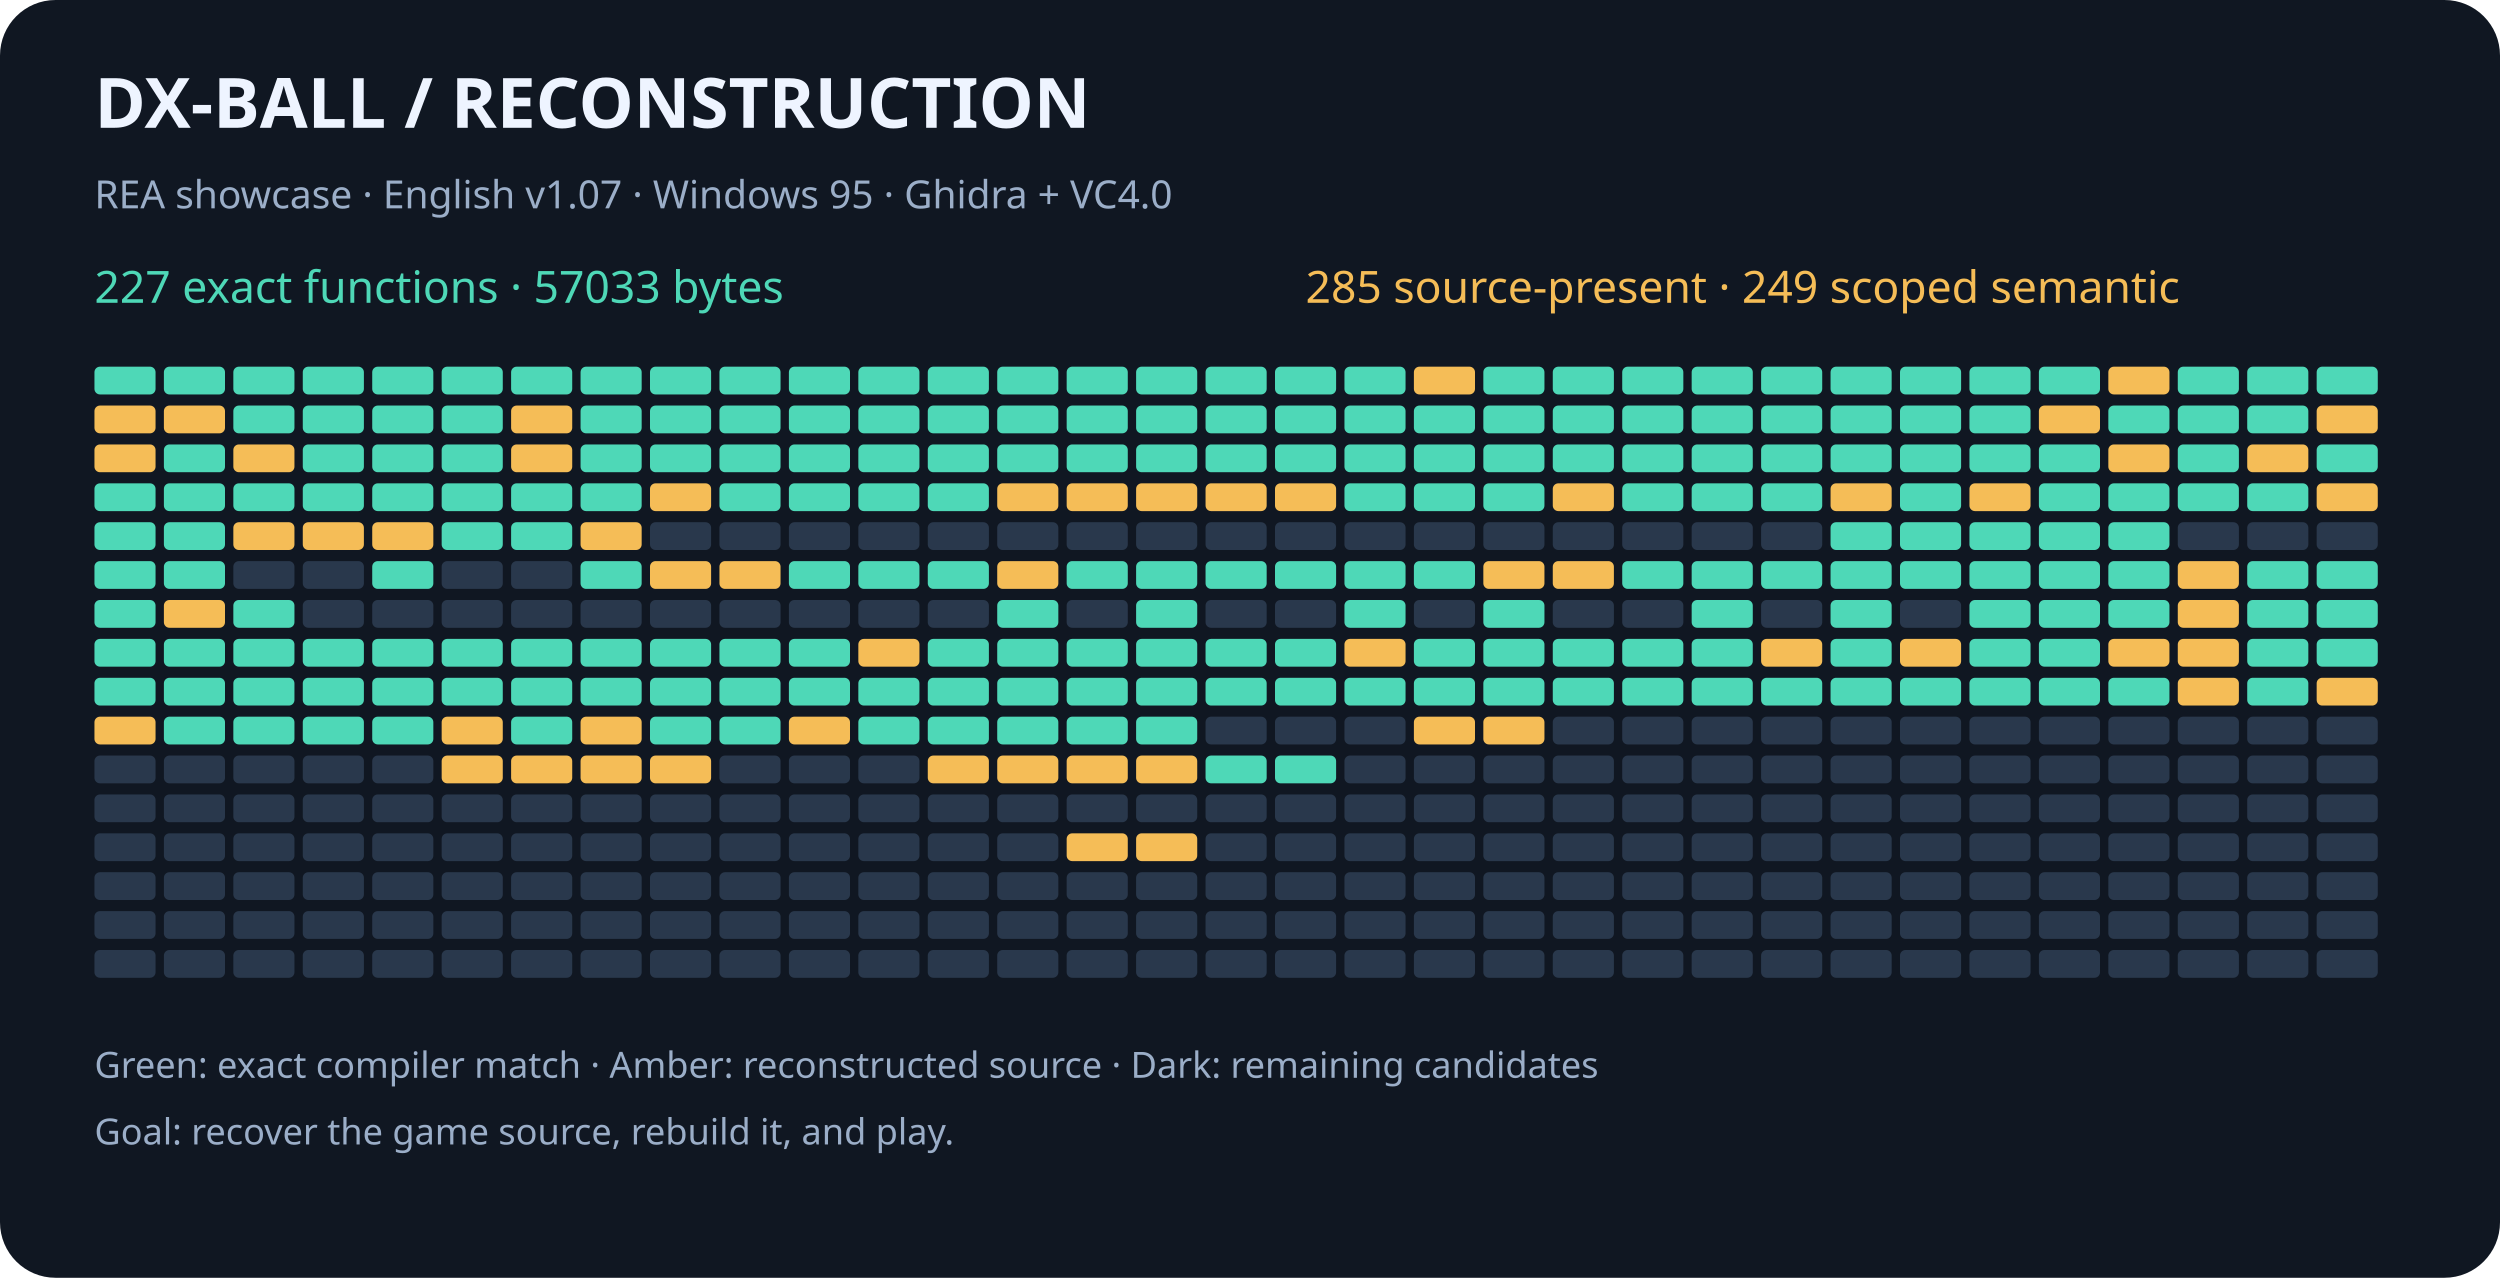
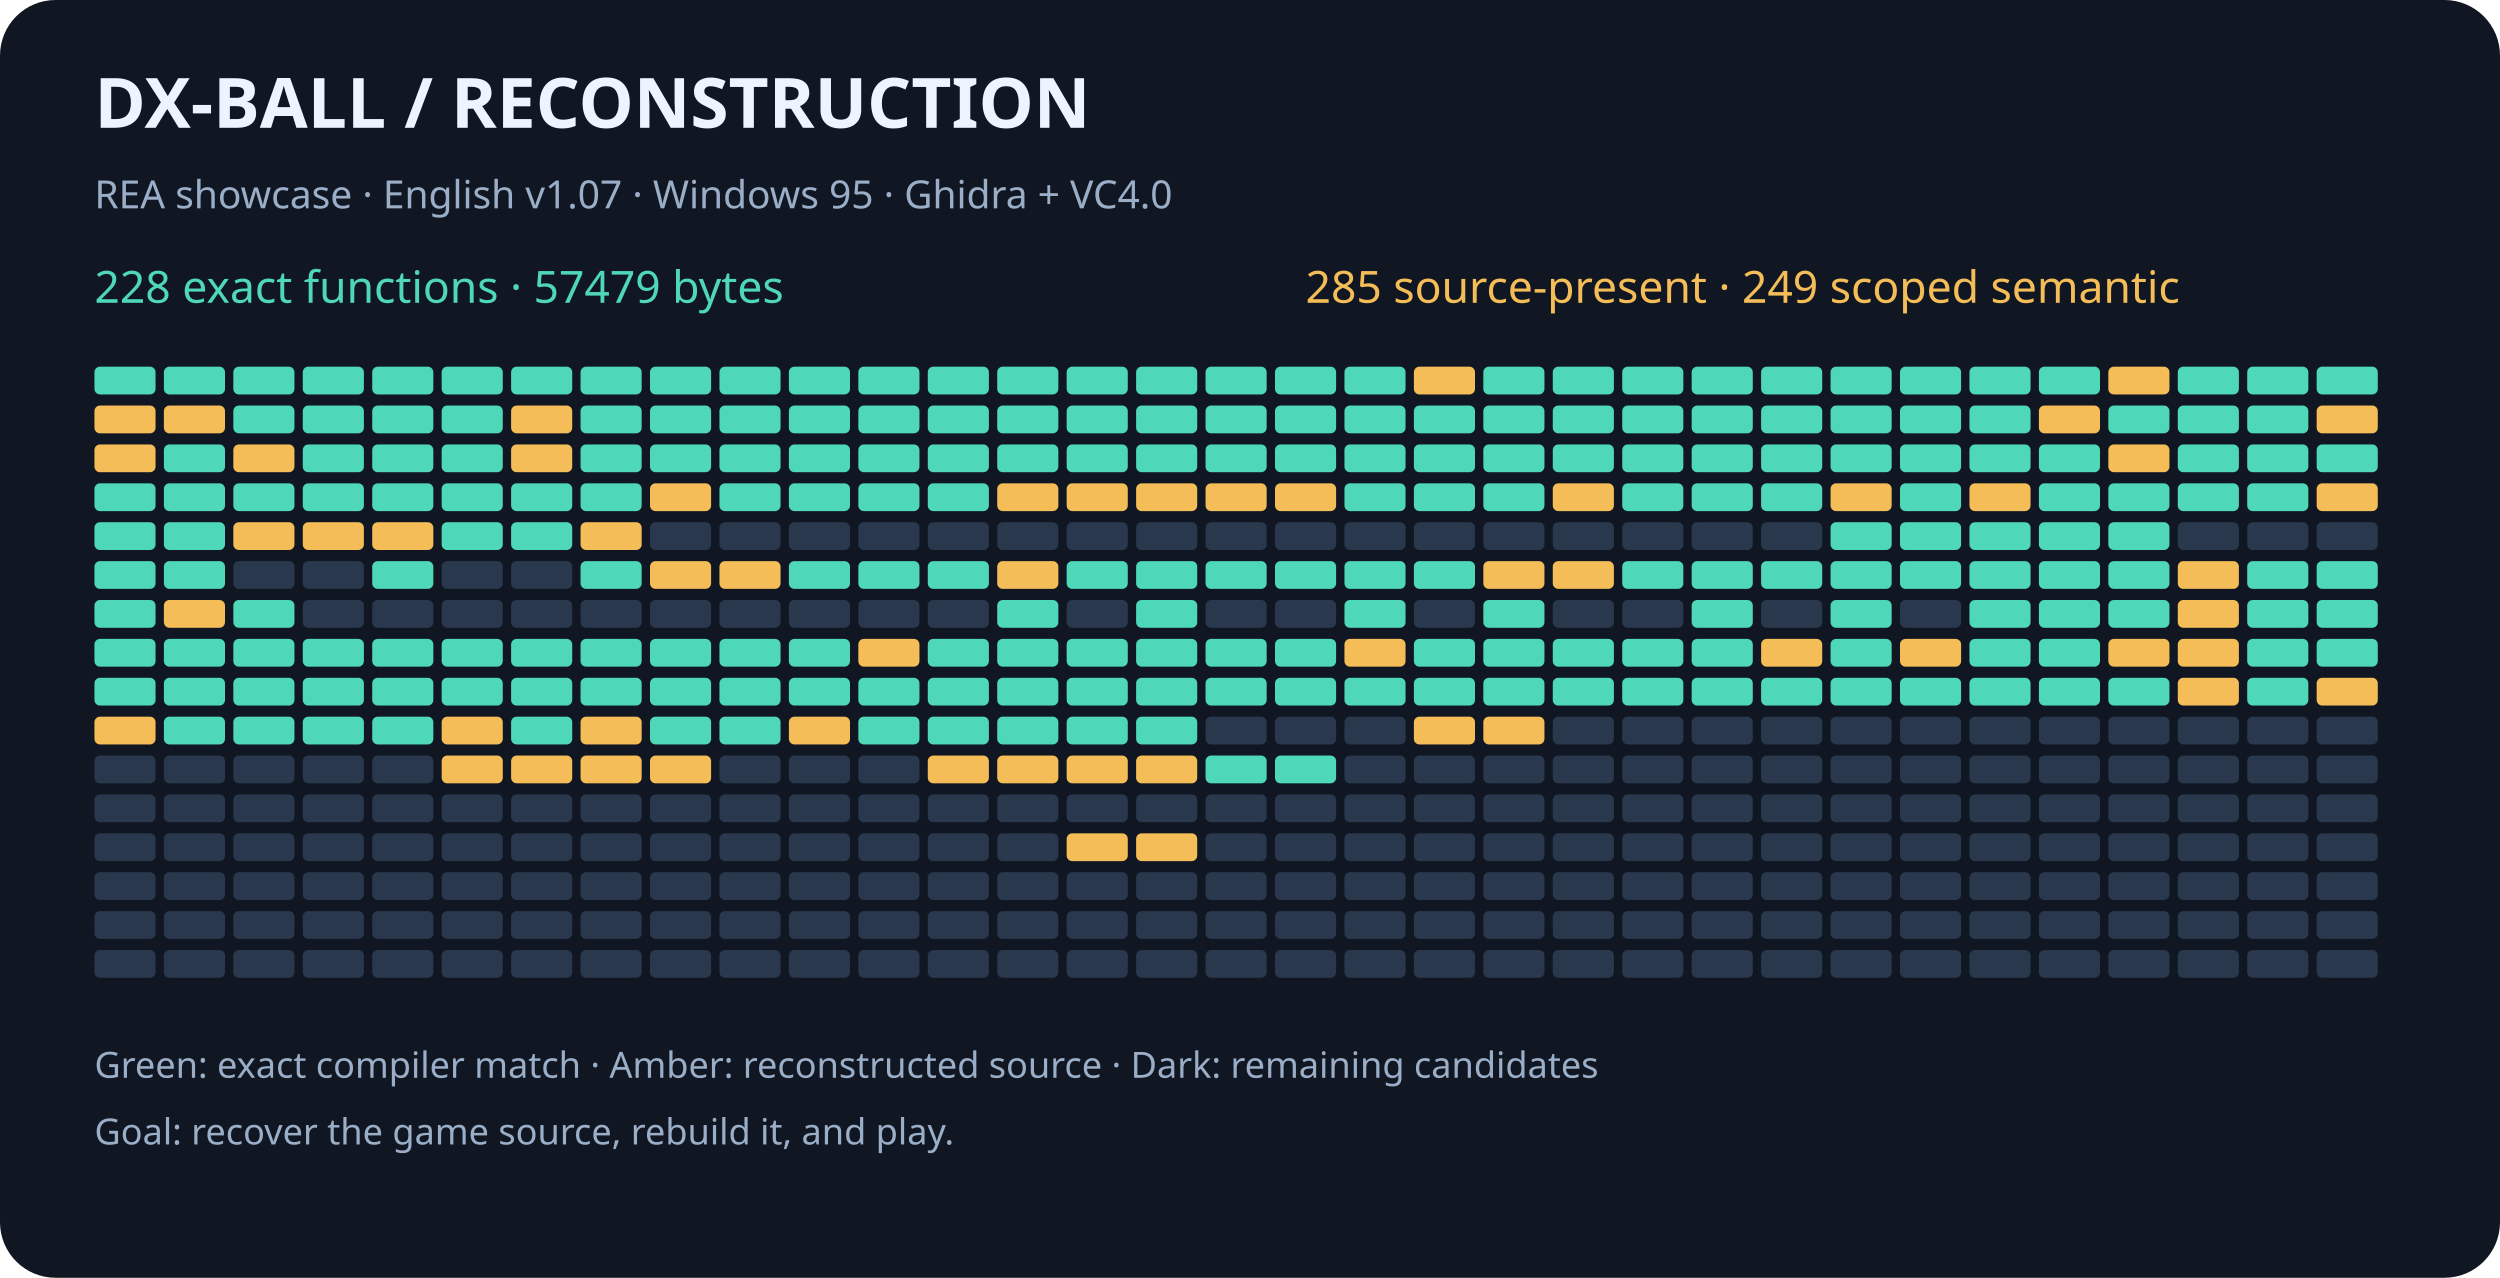
<svg xmlns="http://www.w3.org/2000/svg" width="900" height="460" viewBox="0 0 900 460" role="img" aria-labelledby="title desc">
  <rect width="900" height="460" rx="20" fill="#101722" />
  <g font-family="sans-serif">
    <text x="34" y="46" fill="#eef4ff" font-size="25" font-weight="bold">DX-BALL  /  RECONSTRUCTION</text>
    <text x="34" y="75" fill="#9baec8" font-size="14">REA showcase · English v1.07 · Windows 95 · Ghidra + VC4.0</text>
-     <text x="34" y="109" fill="#4ed8b7" font-size="16">227 exact functions · 57033 bytes</text>
+     <text x="34" y="109" fill="#4ed8b7" font-size="16">228 exact functions · 57479 bytes</text>
    <text x="470" y="109" fill="#f5bd57" font-size="16">285 source-present · 249 scoped semantic</text>
    <rect x="34" y="132" width="22" height="10" rx="2" fill="#4ed8b7" />
    <rect x="59" y="132" width="22" height="10" rx="2" fill="#4ed8b7" />
    <rect x="84" y="132" width="22" height="10" rx="2" fill="#4ed8b7" />
    <rect x="109" y="132" width="22" height="10" rx="2" fill="#4ed8b7" />
    <rect x="134" y="132" width="22" height="10" rx="2" fill="#4ed8b7" />
    <rect x="159" y="132" width="22" height="10" rx="2" fill="#4ed8b7" />
    <rect x="184" y="132" width="22" height="10" rx="2" fill="#4ed8b7" />
    <rect x="209" y="132" width="22" height="10" rx="2" fill="#4ed8b7" />
    <rect x="234" y="132" width="22" height="10" rx="2" fill="#4ed8b7" />
    <rect x="259" y="132" width="22" height="10" rx="2" fill="#4ed8b7" />
    <rect x="284" y="132" width="22" height="10" rx="2" fill="#4ed8b7" />
    <rect x="309" y="132" width="22" height="10" rx="2" fill="#4ed8b7" />
    <rect x="334" y="132" width="22" height="10" rx="2" fill="#4ed8b7" />
    <rect x="359" y="132" width="22" height="10" rx="2" fill="#4ed8b7" />
    <rect x="384" y="132" width="22" height="10" rx="2" fill="#4ed8b7" />
    <rect x="409" y="132" width="22" height="10" rx="2" fill="#4ed8b7" />
    <rect x="434" y="132" width="22" height="10" rx="2" fill="#4ed8b7" />
    <rect x="459" y="132" width="22" height="10" rx="2" fill="#4ed8b7" />
    <rect x="484" y="132" width="22" height="10" rx="2" fill="#4ed8b7" />
    <rect x="509" y="132" width="22" height="10" rx="2" fill="#f5bd57" />
    <rect x="534" y="132" width="22" height="10" rx="2" fill="#4ed8b7" />
    <rect x="559" y="132" width="22" height="10" rx="2" fill="#4ed8b7" />
    <rect x="584" y="132" width="22" height="10" rx="2" fill="#4ed8b7" />
    <rect x="609" y="132" width="22" height="10" rx="2" fill="#4ed8b7" />
    <rect x="634" y="132" width="22" height="10" rx="2" fill="#4ed8b7" />
    <rect x="659" y="132" width="22" height="10" rx="2" fill="#4ed8b7" />
    <rect x="684" y="132" width="22" height="10" rx="2" fill="#4ed8b7" />
    <rect x="709" y="132" width="22" height="10" rx="2" fill="#4ed8b7" />
    <rect x="734" y="132" width="22" height="10" rx="2" fill="#4ed8b7" />
    <rect x="759" y="132" width="22" height="10" rx="2" fill="#f5bd57" />
    <rect x="784" y="132" width="22" height="10" rx="2" fill="#4ed8b7" />
    <rect x="809" y="132" width="22" height="10" rx="2" fill="#4ed8b7" />
    <rect x="834" y="132" width="22" height="10" rx="2" fill="#4ed8b7" />
    <rect x="34" y="146" width="22" height="10" rx="2" fill="#f5bd57" />
    <rect x="59" y="146" width="22" height="10" rx="2" fill="#f5bd57" />
    <rect x="84" y="146" width="22" height="10" rx="2" fill="#4ed8b7" />
    <rect x="109" y="146" width="22" height="10" rx="2" fill="#4ed8b7" />
    <rect x="134" y="146" width="22" height="10" rx="2" fill="#4ed8b7" />
    <rect x="159" y="146" width="22" height="10" rx="2" fill="#4ed8b7" />
    <rect x="184" y="146" width="22" height="10" rx="2" fill="#f5bd57" />
    <rect x="209" y="146" width="22" height="10" rx="2" fill="#4ed8b7" />
    <rect x="234" y="146" width="22" height="10" rx="2" fill="#4ed8b7" />
    <rect x="259" y="146" width="22" height="10" rx="2" fill="#4ed8b7" />
    <rect x="284" y="146" width="22" height="10" rx="2" fill="#4ed8b7" />
    <rect x="309" y="146" width="22" height="10" rx="2" fill="#4ed8b7" />
    <rect x="334" y="146" width="22" height="10" rx="2" fill="#4ed8b7" />
    <rect x="359" y="146" width="22" height="10" rx="2" fill="#4ed8b7" />
    <rect x="384" y="146" width="22" height="10" rx="2" fill="#4ed8b7" />
    <rect x="409" y="146" width="22" height="10" rx="2" fill="#4ed8b7" />
    <rect x="434" y="146" width="22" height="10" rx="2" fill="#4ed8b7" />
    <rect x="459" y="146" width="22" height="10" rx="2" fill="#4ed8b7" />
    <rect x="484" y="146" width="22" height="10" rx="2" fill="#4ed8b7" />
    <rect x="509" y="146" width="22" height="10" rx="2" fill="#4ed8b7" />
    <rect x="534" y="146" width="22" height="10" rx="2" fill="#4ed8b7" />
    <rect x="559" y="146" width="22" height="10" rx="2" fill="#4ed8b7" />
    <rect x="584" y="146" width="22" height="10" rx="2" fill="#4ed8b7" />
    <rect x="609" y="146" width="22" height="10" rx="2" fill="#4ed8b7" />
    <rect x="634" y="146" width="22" height="10" rx="2" fill="#4ed8b7" />
    <rect x="659" y="146" width="22" height="10" rx="2" fill="#4ed8b7" />
    <rect x="684" y="146" width="22" height="10" rx="2" fill="#4ed8b7" />
    <rect x="709" y="146" width="22" height="10" rx="2" fill="#4ed8b7" />
    <rect x="734" y="146" width="22" height="10" rx="2" fill="#f5bd57" />
    <rect x="759" y="146" width="22" height="10" rx="2" fill="#4ed8b7" />
    <rect x="784" y="146" width="22" height="10" rx="2" fill="#4ed8b7" />
    <rect x="809" y="146" width="22" height="10" rx="2" fill="#4ed8b7" />
    <rect x="834" y="146" width="22" height="10" rx="2" fill="#f5bd57" />
    <rect x="34" y="160" width="22" height="10" rx="2" fill="#f5bd57" />
    <rect x="59" y="160" width="22" height="10" rx="2" fill="#4ed8b7" />
    <rect x="84" y="160" width="22" height="10" rx="2" fill="#f5bd57" />
    <rect x="109" y="160" width="22" height="10" rx="2" fill="#4ed8b7" />
    <rect x="134" y="160" width="22" height="10" rx="2" fill="#4ed8b7" />
    <rect x="159" y="160" width="22" height="10" rx="2" fill="#4ed8b7" />
    <rect x="184" y="160" width="22" height="10" rx="2" fill="#f5bd57" />
    <rect x="209" y="160" width="22" height="10" rx="2" fill="#4ed8b7" />
    <rect x="234" y="160" width="22" height="10" rx="2" fill="#4ed8b7" />
    <rect x="259" y="160" width="22" height="10" rx="2" fill="#4ed8b7" />
    <rect x="284" y="160" width="22" height="10" rx="2" fill="#4ed8b7" />
    <rect x="309" y="160" width="22" height="10" rx="2" fill="#4ed8b7" />
    <rect x="334" y="160" width="22" height="10" rx="2" fill="#4ed8b7" />
    <rect x="359" y="160" width="22" height="10" rx="2" fill="#4ed8b7" />
    <rect x="384" y="160" width="22" height="10" rx="2" fill="#4ed8b7" />
    <rect x="409" y="160" width="22" height="10" rx="2" fill="#4ed8b7" />
    <rect x="434" y="160" width="22" height="10" rx="2" fill="#4ed8b7" />
    <rect x="459" y="160" width="22" height="10" rx="2" fill="#4ed8b7" />
    <rect x="484" y="160" width="22" height="10" rx="2" fill="#4ed8b7" />
    <rect x="509" y="160" width="22" height="10" rx="2" fill="#4ed8b7" />
    <rect x="534" y="160" width="22" height="10" rx="2" fill="#4ed8b7" />
    <rect x="559" y="160" width="22" height="10" rx="2" fill="#4ed8b7" />
    <rect x="584" y="160" width="22" height="10" rx="2" fill="#4ed8b7" />
    <rect x="609" y="160" width="22" height="10" rx="2" fill="#4ed8b7" />
    <rect x="634" y="160" width="22" height="10" rx="2" fill="#4ed8b7" />
    <rect x="659" y="160" width="22" height="10" rx="2" fill="#4ed8b7" />
    <rect x="684" y="160" width="22" height="10" rx="2" fill="#4ed8b7" />
    <rect x="709" y="160" width="22" height="10" rx="2" fill="#4ed8b7" />
    <rect x="734" y="160" width="22" height="10" rx="2" fill="#4ed8b7" />
    <rect x="759" y="160" width="22" height="10" rx="2" fill="#f5bd57" />
    <rect x="784" y="160" width="22" height="10" rx="2" fill="#4ed8b7" />
-     <rect x="809" y="160" width="22" height="10" rx="2" fill="#f5bd57" />
+     <rect x="809" y="160" width="22" height="10" rx="2" fill="#4ed8b7" />
    <rect x="834" y="160" width="22" height="10" rx="2" fill="#4ed8b7" />
    <rect x="34" y="174" width="22" height="10" rx="2" fill="#4ed8b7" />
    <rect x="59" y="174" width="22" height="10" rx="2" fill="#4ed8b7" />
    <rect x="84" y="174" width="22" height="10" rx="2" fill="#4ed8b7" />
    <rect x="109" y="174" width="22" height="10" rx="2" fill="#4ed8b7" />
    <rect x="134" y="174" width="22" height="10" rx="2" fill="#4ed8b7" />
    <rect x="159" y="174" width="22" height="10" rx="2" fill="#4ed8b7" />
    <rect x="184" y="174" width="22" height="10" rx="2" fill="#4ed8b7" />
    <rect x="209" y="174" width="22" height="10" rx="2" fill="#4ed8b7" />
    <rect x="234" y="174" width="22" height="10" rx="2" fill="#f5bd57" />
    <rect x="259" y="174" width="22" height="10" rx="2" fill="#4ed8b7" />
    <rect x="284" y="174" width="22" height="10" rx="2" fill="#4ed8b7" />
    <rect x="309" y="174" width="22" height="10" rx="2" fill="#4ed8b7" />
    <rect x="334" y="174" width="22" height="10" rx="2" fill="#4ed8b7" />
    <rect x="359" y="174" width="22" height="10" rx="2" fill="#f5bd57" />
    <rect x="384" y="174" width="22" height="10" rx="2" fill="#f5bd57" />
    <rect x="409" y="174" width="22" height="10" rx="2" fill="#f5bd57" />
    <rect x="434" y="174" width="22" height="10" rx="2" fill="#f5bd57" />
    <rect x="459" y="174" width="22" height="10" rx="2" fill="#f5bd57" />
    <rect x="484" y="174" width="22" height="10" rx="2" fill="#4ed8b7" />
    <rect x="509" y="174" width="22" height="10" rx="2" fill="#4ed8b7" />
    <rect x="534" y="174" width="22" height="10" rx="2" fill="#4ed8b7" />
    <rect x="559" y="174" width="22" height="10" rx="2" fill="#f5bd57" />
    <rect x="584" y="174" width="22" height="10" rx="2" fill="#4ed8b7" />
    <rect x="609" y="174" width="22" height="10" rx="2" fill="#4ed8b7" />
    <rect x="634" y="174" width="22" height="10" rx="2" fill="#4ed8b7" />
    <rect x="659" y="174" width="22" height="10" rx="2" fill="#f5bd57" />
    <rect x="684" y="174" width="22" height="10" rx="2" fill="#4ed8b7" />
    <rect x="709" y="174" width="22" height="10" rx="2" fill="#f5bd57" />
    <rect x="734" y="174" width="22" height="10" rx="2" fill="#4ed8b7" />
    <rect x="759" y="174" width="22" height="10" rx="2" fill="#4ed8b7" />
    <rect x="784" y="174" width="22" height="10" rx="2" fill="#4ed8b7" />
    <rect x="809" y="174" width="22" height="10" rx="2" fill="#4ed8b7" />
    <rect x="834" y="174" width="22" height="10" rx="2" fill="#f5bd57" />
    <rect x="34" y="188" width="22" height="10" rx="2" fill="#4ed8b7" />
    <rect x="59" y="188" width="22" height="10" rx="2" fill="#4ed8b7" />
    <rect x="84" y="188" width="22" height="10" rx="2" fill="#f5bd57" />
    <rect x="109" y="188" width="22" height="10" rx="2" fill="#f5bd57" />
    <rect x="134" y="188" width="22" height="10" rx="2" fill="#f5bd57" />
    <rect x="159" y="188" width="22" height="10" rx="2" fill="#4ed8b7" />
    <rect x="184" y="188" width="22" height="10" rx="2" fill="#4ed8b7" />
    <rect x="209" y="188" width="22" height="10" rx="2" fill="#f5bd57" />
    <rect x="234" y="188" width="22" height="10" rx="2" fill="#29384c" />
    <rect x="259" y="188" width="22" height="10" rx="2" fill="#29384c" />
    <rect x="284" y="188" width="22" height="10" rx="2" fill="#29384c" />
    <rect x="309" y="188" width="22" height="10" rx="2" fill="#29384c" />
    <rect x="334" y="188" width="22" height="10" rx="2" fill="#29384c" />
    <rect x="359" y="188" width="22" height="10" rx="2" fill="#29384c" />
    <rect x="384" y="188" width="22" height="10" rx="2" fill="#29384c" />
    <rect x="409" y="188" width="22" height="10" rx="2" fill="#29384c" />
    <rect x="434" y="188" width="22" height="10" rx="2" fill="#29384c" />
    <rect x="459" y="188" width="22" height="10" rx="2" fill="#29384c" />
    <rect x="484" y="188" width="22" height="10" rx="2" fill="#29384c" />
    <rect x="509" y="188" width="22" height="10" rx="2" fill="#29384c" />
    <rect x="534" y="188" width="22" height="10" rx="2" fill="#29384c" />
    <rect x="559" y="188" width="22" height="10" rx="2" fill="#29384c" />
    <rect x="584" y="188" width="22" height="10" rx="2" fill="#29384c" />
    <rect x="609" y="188" width="22" height="10" rx="2" fill="#29384c" />
    <rect x="634" y="188" width="22" height="10" rx="2" fill="#29384c" />
    <rect x="659" y="188" width="22" height="10" rx="2" fill="#4ed8b7" />
    <rect x="684" y="188" width="22" height="10" rx="2" fill="#4ed8b7" />
    <rect x="709" y="188" width="22" height="10" rx="2" fill="#4ed8b7" />
    <rect x="734" y="188" width="22" height="10" rx="2" fill="#4ed8b7" />
    <rect x="759" y="188" width="22" height="10" rx="2" fill="#4ed8b7" />
    <rect x="784" y="188" width="22" height="10" rx="2" fill="#29384c" />
    <rect x="809" y="188" width="22" height="10" rx="2" fill="#29384c" />
    <rect x="834" y="188" width="22" height="10" rx="2" fill="#29384c" />
    <rect x="34" y="202" width="22" height="10" rx="2" fill="#4ed8b7" />
    <rect x="59" y="202" width="22" height="10" rx="2" fill="#4ed8b7" />
    <rect x="84" y="202" width="22" height="10" rx="2" fill="#29384c" />
    <rect x="109" y="202" width="22" height="10" rx="2" fill="#29384c" />
    <rect x="134" y="202" width="22" height="10" rx="2" fill="#4ed8b7" />
    <rect x="159" y="202" width="22" height="10" rx="2" fill="#29384c" />
    <rect x="184" y="202" width="22" height="10" rx="2" fill="#29384c" />
    <rect x="209" y="202" width="22" height="10" rx="2" fill="#4ed8b7" />
    <rect x="234" y="202" width="22" height="10" rx="2" fill="#f5bd57" />
    <rect x="259" y="202" width="22" height="10" rx="2" fill="#f5bd57" />
    <rect x="284" y="202" width="22" height="10" rx="2" fill="#4ed8b7" />
    <rect x="309" y="202" width="22" height="10" rx="2" fill="#4ed8b7" />
    <rect x="334" y="202" width="22" height="10" rx="2" fill="#4ed8b7" />
    <rect x="359" y="202" width="22" height="10" rx="2" fill="#f5bd57" />
    <rect x="384" y="202" width="22" height="10" rx="2" fill="#4ed8b7" />
    <rect x="409" y="202" width="22" height="10" rx="2" fill="#4ed8b7" />
    <rect x="434" y="202" width="22" height="10" rx="2" fill="#4ed8b7" />
    <rect x="459" y="202" width="22" height="10" rx="2" fill="#4ed8b7" />
    <rect x="484" y="202" width="22" height="10" rx="2" fill="#4ed8b7" />
    <rect x="509" y="202" width="22" height="10" rx="2" fill="#4ed8b7" />
    <rect x="534" y="202" width="22" height="10" rx="2" fill="#f5bd57" />
    <rect x="559" y="202" width="22" height="10" rx="2" fill="#f5bd57" />
    <rect x="584" y="202" width="22" height="10" rx="2" fill="#4ed8b7" />
    <rect x="609" y="202" width="22" height="10" rx="2" fill="#4ed8b7" />
    <rect x="634" y="202" width="22" height="10" rx="2" fill="#4ed8b7" />
    <rect x="659" y="202" width="22" height="10" rx="2" fill="#4ed8b7" />
    <rect x="684" y="202" width="22" height="10" rx="2" fill="#4ed8b7" />
    <rect x="709" y="202" width="22" height="10" rx="2" fill="#4ed8b7" />
    <rect x="734" y="202" width="22" height="10" rx="2" fill="#4ed8b7" />
    <rect x="759" y="202" width="22" height="10" rx="2" fill="#4ed8b7" />
    <rect x="784" y="202" width="22" height="10" rx="2" fill="#f5bd57" />
    <rect x="809" y="202" width="22" height="10" rx="2" fill="#4ed8b7" />
    <rect x="834" y="202" width="22" height="10" rx="2" fill="#4ed8b7" />
    <rect x="34" y="216" width="22" height="10" rx="2" fill="#4ed8b7" />
    <rect x="59" y="216" width="22" height="10" rx="2" fill="#f5bd57" />
    <rect x="84" y="216" width="22" height="10" rx="2" fill="#4ed8b7" />
    <rect x="109" y="216" width="22" height="10" rx="2" fill="#29384c" />
    <rect x="134" y="216" width="22" height="10" rx="2" fill="#29384c" />
    <rect x="159" y="216" width="22" height="10" rx="2" fill="#29384c" />
    <rect x="184" y="216" width="22" height="10" rx="2" fill="#29384c" />
    <rect x="209" y="216" width="22" height="10" rx="2" fill="#29384c" />
    <rect x="234" y="216" width="22" height="10" rx="2" fill="#29384c" />
    <rect x="259" y="216" width="22" height="10" rx="2" fill="#29384c" />
    <rect x="284" y="216" width="22" height="10" rx="2" fill="#29384c" />
    <rect x="309" y="216" width="22" height="10" rx="2" fill="#29384c" />
    <rect x="334" y="216" width="22" height="10" rx="2" fill="#29384c" />
    <rect x="359" y="216" width="22" height="10" rx="2" fill="#4ed8b7" />
    <rect x="384" y="216" width="22" height="10" rx="2" fill="#29384c" />
    <rect x="409" y="216" width="22" height="10" rx="2" fill="#4ed8b7" />
    <rect x="434" y="216" width="22" height="10" rx="2" fill="#29384c" />
    <rect x="459" y="216" width="22" height="10" rx="2" fill="#29384c" />
    <rect x="484" y="216" width="22" height="10" rx="2" fill="#4ed8b7" />
    <rect x="509" y="216" width="22" height="10" rx="2" fill="#29384c" />
    <rect x="534" y="216" width="22" height="10" rx="2" fill="#4ed8b7" />
    <rect x="559" y="216" width="22" height="10" rx="2" fill="#29384c" />
    <rect x="584" y="216" width="22" height="10" rx="2" fill="#29384c" />
    <rect x="609" y="216" width="22" height="10" rx="2" fill="#4ed8b7" />
    <rect x="634" y="216" width="22" height="10" rx="2" fill="#29384c" />
    <rect x="659" y="216" width="22" height="10" rx="2" fill="#4ed8b7" />
    <rect x="684" y="216" width="22" height="10" rx="2" fill="#29384c" />
    <rect x="709" y="216" width="22" height="10" rx="2" fill="#4ed8b7" />
    <rect x="734" y="216" width="22" height="10" rx="2" fill="#4ed8b7" />
    <rect x="759" y="216" width="22" height="10" rx="2" fill="#4ed8b7" />
    <rect x="784" y="216" width="22" height="10" rx="2" fill="#f5bd57" />
    <rect x="809" y="216" width="22" height="10" rx="2" fill="#4ed8b7" />
    <rect x="834" y="216" width="22" height="10" rx="2" fill="#4ed8b7" />
    <rect x="34" y="230" width="22" height="10" rx="2" fill="#4ed8b7" />
    <rect x="59" y="230" width="22" height="10" rx="2" fill="#4ed8b7" />
    <rect x="84" y="230" width="22" height="10" rx="2" fill="#4ed8b7" />
    <rect x="109" y="230" width="22" height="10" rx="2" fill="#4ed8b7" />
    <rect x="134" y="230" width="22" height="10" rx="2" fill="#4ed8b7" />
    <rect x="159" y="230" width="22" height="10" rx="2" fill="#4ed8b7" />
    <rect x="184" y="230" width="22" height="10" rx="2" fill="#4ed8b7" />
    <rect x="209" y="230" width="22" height="10" rx="2" fill="#4ed8b7" />
    <rect x="234" y="230" width="22" height="10" rx="2" fill="#4ed8b7" />
    <rect x="259" y="230" width="22" height="10" rx="2" fill="#4ed8b7" />
    <rect x="284" y="230" width="22" height="10" rx="2" fill="#4ed8b7" />
    <rect x="309" y="230" width="22" height="10" rx="2" fill="#f5bd57" />
    <rect x="334" y="230" width="22" height="10" rx="2" fill="#4ed8b7" />
    <rect x="359" y="230" width="22" height="10" rx="2" fill="#4ed8b7" />
    <rect x="384" y="230" width="22" height="10" rx="2" fill="#4ed8b7" />
    <rect x="409" y="230" width="22" height="10" rx="2" fill="#4ed8b7" />
    <rect x="434" y="230" width="22" height="10" rx="2" fill="#4ed8b7" />
    <rect x="459" y="230" width="22" height="10" rx="2" fill="#4ed8b7" />
    <rect x="484" y="230" width="22" height="10" rx="2" fill="#f5bd57" />
    <rect x="509" y="230" width="22" height="10" rx="2" fill="#4ed8b7" />
    <rect x="534" y="230" width="22" height="10" rx="2" fill="#4ed8b7" />
    <rect x="559" y="230" width="22" height="10" rx="2" fill="#4ed8b7" />
    <rect x="584" y="230" width="22" height="10" rx="2" fill="#4ed8b7" />
    <rect x="609" y="230" width="22" height="10" rx="2" fill="#4ed8b7" />
    <rect x="634" y="230" width="22" height="10" rx="2" fill="#f5bd57" />
    <rect x="659" y="230" width="22" height="10" rx="2" fill="#4ed8b7" />
    <rect x="684" y="230" width="22" height="10" rx="2" fill="#f5bd57" />
    <rect x="709" y="230" width="22" height="10" rx="2" fill="#4ed8b7" />
    <rect x="734" y="230" width="22" height="10" rx="2" fill="#4ed8b7" />
    <rect x="759" y="230" width="22" height="10" rx="2" fill="#f5bd57" />
    <rect x="784" y="230" width="22" height="10" rx="2" fill="#f5bd57" />
    <rect x="809" y="230" width="22" height="10" rx="2" fill="#4ed8b7" />
    <rect x="834" y="230" width="22" height="10" rx="2" fill="#4ed8b7" />
    <rect x="34" y="244" width="22" height="10" rx="2" fill="#4ed8b7" />
    <rect x="59" y="244" width="22" height="10" rx="2" fill="#4ed8b7" />
    <rect x="84" y="244" width="22" height="10" rx="2" fill="#4ed8b7" />
    <rect x="109" y="244" width="22" height="10" rx="2" fill="#4ed8b7" />
    <rect x="134" y="244" width="22" height="10" rx="2" fill="#4ed8b7" />
    <rect x="159" y="244" width="22" height="10" rx="2" fill="#4ed8b7" />
    <rect x="184" y="244" width="22" height="10" rx="2" fill="#4ed8b7" />
    <rect x="209" y="244" width="22" height="10" rx="2" fill="#4ed8b7" />
    <rect x="234" y="244" width="22" height="10" rx="2" fill="#4ed8b7" />
    <rect x="259" y="244" width="22" height="10" rx="2" fill="#4ed8b7" />
    <rect x="284" y="244" width="22" height="10" rx="2" fill="#4ed8b7" />
    <rect x="309" y="244" width="22" height="10" rx="2" fill="#4ed8b7" />
    <rect x="334" y="244" width="22" height="10" rx="2" fill="#4ed8b7" />
    <rect x="359" y="244" width="22" height="10" rx="2" fill="#4ed8b7" />
    <rect x="384" y="244" width="22" height="10" rx="2" fill="#4ed8b7" />
    <rect x="409" y="244" width="22" height="10" rx="2" fill="#4ed8b7" />
    <rect x="434" y="244" width="22" height="10" rx="2" fill="#4ed8b7" />
    <rect x="459" y="244" width="22" height="10" rx="2" fill="#4ed8b7" />
    <rect x="484" y="244" width="22" height="10" rx="2" fill="#4ed8b7" />
    <rect x="509" y="244" width="22" height="10" rx="2" fill="#4ed8b7" />
    <rect x="534" y="244" width="22" height="10" rx="2" fill="#4ed8b7" />
    <rect x="559" y="244" width="22" height="10" rx="2" fill="#4ed8b7" />
    <rect x="584" y="244" width="22" height="10" rx="2" fill="#4ed8b7" />
    <rect x="609" y="244" width="22" height="10" rx="2" fill="#4ed8b7" />
    <rect x="634" y="244" width="22" height="10" rx="2" fill="#4ed8b7" />
    <rect x="659" y="244" width="22" height="10" rx="2" fill="#4ed8b7" />
    <rect x="684" y="244" width="22" height="10" rx="2" fill="#4ed8b7" />
    <rect x="709" y="244" width="22" height="10" rx="2" fill="#4ed8b7" />
    <rect x="734" y="244" width="22" height="10" rx="2" fill="#4ed8b7" />
    <rect x="759" y="244" width="22" height="10" rx="2" fill="#4ed8b7" />
    <rect x="784" y="244" width="22" height="10" rx="2" fill="#f5bd57" />
    <rect x="809" y="244" width="22" height="10" rx="2" fill="#4ed8b7" />
    <rect x="834" y="244" width="22" height="10" rx="2" fill="#f5bd57" />
    <rect x="34" y="258" width="22" height="10" rx="2" fill="#f5bd57" />
    <rect x="59" y="258" width="22" height="10" rx="2" fill="#4ed8b7" />
    <rect x="84" y="258" width="22" height="10" rx="2" fill="#4ed8b7" />
    <rect x="109" y="258" width="22" height="10" rx="2" fill="#4ed8b7" />
    <rect x="134" y="258" width="22" height="10" rx="2" fill="#4ed8b7" />
    <rect x="159" y="258" width="22" height="10" rx="2" fill="#f5bd57" />
    <rect x="184" y="258" width="22" height="10" rx="2" fill="#4ed8b7" />
    <rect x="209" y="258" width="22" height="10" rx="2" fill="#f5bd57" />
    <rect x="234" y="258" width="22" height="10" rx="2" fill="#4ed8b7" />
    <rect x="259" y="258" width="22" height="10" rx="2" fill="#4ed8b7" />
    <rect x="284" y="258" width="22" height="10" rx="2" fill="#f5bd57" />
    <rect x="309" y="258" width="22" height="10" rx="2" fill="#4ed8b7" />
    <rect x="334" y="258" width="22" height="10" rx="2" fill="#4ed8b7" />
    <rect x="359" y="258" width="22" height="10" rx="2" fill="#4ed8b7" />
    <rect x="384" y="258" width="22" height="10" rx="2" fill="#4ed8b7" />
    <rect x="409" y="258" width="22" height="10" rx="2" fill="#4ed8b7" />
    <rect x="434" y="258" width="22" height="10" rx="2" fill="#29384c" />
    <rect x="459" y="258" width="22" height="10" rx="2" fill="#29384c" />
    <rect x="484" y="258" width="22" height="10" rx="2" fill="#29384c" />
    <rect x="509" y="258" width="22" height="10" rx="2" fill="#f5bd57" />
    <rect x="534" y="258" width="22" height="10" rx="2" fill="#f5bd57" />
    <rect x="559" y="258" width="22" height="10" rx="2" fill="#29384c" />
    <rect x="584" y="258" width="22" height="10" rx="2" fill="#29384c" />
    <rect x="609" y="258" width="22" height="10" rx="2" fill="#29384c" />
    <rect x="634" y="258" width="22" height="10" rx="2" fill="#29384c" />
    <rect x="659" y="258" width="22" height="10" rx="2" fill="#29384c" />
    <rect x="684" y="258" width="22" height="10" rx="2" fill="#29384c" />
    <rect x="709" y="258" width="22" height="10" rx="2" fill="#29384c" />
    <rect x="734" y="258" width="22" height="10" rx="2" fill="#29384c" />
    <rect x="759" y="258" width="22" height="10" rx="2" fill="#29384c" />
    <rect x="784" y="258" width="22" height="10" rx="2" fill="#29384c" />
    <rect x="809" y="258" width="22" height="10" rx="2" fill="#29384c" />
    <rect x="834" y="258" width="22" height="10" rx="2" fill="#29384c" />
    <rect x="34" y="272" width="22" height="10" rx="2" fill="#29384c" />
    <rect x="59" y="272" width="22" height="10" rx="2" fill="#29384c" />
    <rect x="84" y="272" width="22" height="10" rx="2" fill="#29384c" />
    <rect x="109" y="272" width="22" height="10" rx="2" fill="#29384c" />
    <rect x="134" y="272" width="22" height="10" rx="2" fill="#29384c" />
    <rect x="159" y="272" width="22" height="10" rx="2" fill="#f5bd57" />
    <rect x="184" y="272" width="22" height="10" rx="2" fill="#f5bd57" />
    <rect x="209" y="272" width="22" height="10" rx="2" fill="#f5bd57" />
    <rect x="234" y="272" width="22" height="10" rx="2" fill="#f5bd57" />
    <rect x="259" y="272" width="22" height="10" rx="2" fill="#29384c" />
    <rect x="284" y="272" width="22" height="10" rx="2" fill="#29384c" />
    <rect x="309" y="272" width="22" height="10" rx="2" fill="#29384c" />
    <rect x="334" y="272" width="22" height="10" rx="2" fill="#f5bd57" />
    <rect x="359" y="272" width="22" height="10" rx="2" fill="#f5bd57" />
    <rect x="384" y="272" width="22" height="10" rx="2" fill="#f5bd57" />
    <rect x="409" y="272" width="22" height="10" rx="2" fill="#f5bd57" />
    <rect x="434" y="272" width="22" height="10" rx="2" fill="#4ed8b7" />
    <rect x="459" y="272" width="22" height="10" rx="2" fill="#4ed8b7" />
    <rect x="484" y="272" width="22" height="10" rx="2" fill="#29384c" />
    <rect x="509" y="272" width="22" height="10" rx="2" fill="#29384c" />
    <rect x="534" y="272" width="22" height="10" rx="2" fill="#29384c" />
    <rect x="559" y="272" width="22" height="10" rx="2" fill="#29384c" />
    <rect x="584" y="272" width="22" height="10" rx="2" fill="#29384c" />
    <rect x="609" y="272" width="22" height="10" rx="2" fill="#29384c" />
    <rect x="634" y="272" width="22" height="10" rx="2" fill="#29384c" />
    <rect x="659" y="272" width="22" height="10" rx="2" fill="#29384c" />
    <rect x="684" y="272" width="22" height="10" rx="2" fill="#29384c" />
    <rect x="709" y="272" width="22" height="10" rx="2" fill="#29384c" />
    <rect x="734" y="272" width="22" height="10" rx="2" fill="#29384c" />
    <rect x="759" y="272" width="22" height="10" rx="2" fill="#29384c" />
    <rect x="784" y="272" width="22" height="10" rx="2" fill="#29384c" />
    <rect x="809" y="272" width="22" height="10" rx="2" fill="#29384c" />
    <rect x="834" y="272" width="22" height="10" rx="2" fill="#29384c" />
    <rect x="34" y="286" width="22" height="10" rx="2" fill="#29384c" />
    <rect x="59" y="286" width="22" height="10" rx="2" fill="#29384c" />
    <rect x="84" y="286" width="22" height="10" rx="2" fill="#29384c" />
    <rect x="109" y="286" width="22" height="10" rx="2" fill="#29384c" />
    <rect x="134" y="286" width="22" height="10" rx="2" fill="#29384c" />
    <rect x="159" y="286" width="22" height="10" rx="2" fill="#29384c" />
    <rect x="184" y="286" width="22" height="10" rx="2" fill="#29384c" />
    <rect x="209" y="286" width="22" height="10" rx="2" fill="#29384c" />
    <rect x="234" y="286" width="22" height="10" rx="2" fill="#29384c" />
    <rect x="259" y="286" width="22" height="10" rx="2" fill="#29384c" />
    <rect x="284" y="286" width="22" height="10" rx="2" fill="#29384c" />
    <rect x="309" y="286" width="22" height="10" rx="2" fill="#29384c" />
    <rect x="334" y="286" width="22" height="10" rx="2" fill="#29384c" />
    <rect x="359" y="286" width="22" height="10" rx="2" fill="#29384c" />
    <rect x="384" y="286" width="22" height="10" rx="2" fill="#29384c" />
    <rect x="409" y="286" width="22" height="10" rx="2" fill="#29384c" />
    <rect x="434" y="286" width="22" height="10" rx="2" fill="#29384c" />
    <rect x="459" y="286" width="22" height="10" rx="2" fill="#29384c" />
    <rect x="484" y="286" width="22" height="10" rx="2" fill="#29384c" />
    <rect x="509" y="286" width="22" height="10" rx="2" fill="#29384c" />
    <rect x="534" y="286" width="22" height="10" rx="2" fill="#29384c" />
    <rect x="559" y="286" width="22" height="10" rx="2" fill="#29384c" />
    <rect x="584" y="286" width="22" height="10" rx="2" fill="#29384c" />
    <rect x="609" y="286" width="22" height="10" rx="2" fill="#29384c" />
    <rect x="634" y="286" width="22" height="10" rx="2" fill="#29384c" />
    <rect x="659" y="286" width="22" height="10" rx="2" fill="#29384c" />
    <rect x="684" y="286" width="22" height="10" rx="2" fill="#29384c" />
    <rect x="709" y="286" width="22" height="10" rx="2" fill="#29384c" />
    <rect x="734" y="286" width="22" height="10" rx="2" fill="#29384c" />
    <rect x="759" y="286" width="22" height="10" rx="2" fill="#29384c" />
    <rect x="784" y="286" width="22" height="10" rx="2" fill="#29384c" />
    <rect x="809" y="286" width="22" height="10" rx="2" fill="#29384c" />
    <rect x="834" y="286" width="22" height="10" rx="2" fill="#29384c" />
    <rect x="34" y="300" width="22" height="10" rx="2" fill="#29384c" />
    <rect x="59" y="300" width="22" height="10" rx="2" fill="#29384c" />
    <rect x="84" y="300" width="22" height="10" rx="2" fill="#29384c" />
    <rect x="109" y="300" width="22" height="10" rx="2" fill="#29384c" />
    <rect x="134" y="300" width="22" height="10" rx="2" fill="#29384c" />
    <rect x="159" y="300" width="22" height="10" rx="2" fill="#29384c" />
    <rect x="184" y="300" width="22" height="10" rx="2" fill="#29384c" />
    <rect x="209" y="300" width="22" height="10" rx="2" fill="#29384c" />
    <rect x="234" y="300" width="22" height="10" rx="2" fill="#29384c" />
    <rect x="259" y="300" width="22" height="10" rx="2" fill="#29384c" />
    <rect x="284" y="300" width="22" height="10" rx="2" fill="#29384c" />
    <rect x="309" y="300" width="22" height="10" rx="2" fill="#29384c" />
    <rect x="334" y="300" width="22" height="10" rx="2" fill="#29384c" />
    <rect x="359" y="300" width="22" height="10" rx="2" fill="#29384c" />
    <rect x="384" y="300" width="22" height="10" rx="2" fill="#f5bd57" />
    <rect x="409" y="300" width="22" height="10" rx="2" fill="#f5bd57" />
    <rect x="434" y="300" width="22" height="10" rx="2" fill="#29384c" />
    <rect x="459" y="300" width="22" height="10" rx="2" fill="#29384c" />
    <rect x="484" y="300" width="22" height="10" rx="2" fill="#29384c" />
    <rect x="509" y="300" width="22" height="10" rx="2" fill="#29384c" />
    <rect x="534" y="300" width="22" height="10" rx="2" fill="#29384c" />
    <rect x="559" y="300" width="22" height="10" rx="2" fill="#29384c" />
    <rect x="584" y="300" width="22" height="10" rx="2" fill="#29384c" />
    <rect x="609" y="300" width="22" height="10" rx="2" fill="#29384c" />
    <rect x="634" y="300" width="22" height="10" rx="2" fill="#29384c" />
    <rect x="659" y="300" width="22" height="10" rx="2" fill="#29384c" />
    <rect x="684" y="300" width="22" height="10" rx="2" fill="#29384c" />
    <rect x="709" y="300" width="22" height="10" rx="2" fill="#29384c" />
    <rect x="734" y="300" width="22" height="10" rx="2" fill="#29384c" />
    <rect x="759" y="300" width="22" height="10" rx="2" fill="#29384c" />
    <rect x="784" y="300" width="22" height="10" rx="2" fill="#29384c" />
    <rect x="809" y="300" width="22" height="10" rx="2" fill="#29384c" />
    <rect x="834" y="300" width="22" height="10" rx="2" fill="#29384c" />
    <rect x="34" y="314" width="22" height="10" rx="2" fill="#29384c" />
    <rect x="59" y="314" width="22" height="10" rx="2" fill="#29384c" />
    <rect x="84" y="314" width="22" height="10" rx="2" fill="#29384c" />
    <rect x="109" y="314" width="22" height="10" rx="2" fill="#29384c" />
    <rect x="134" y="314" width="22" height="10" rx="2" fill="#29384c" />
    <rect x="159" y="314" width="22" height="10" rx="2" fill="#29384c" />
    <rect x="184" y="314" width="22" height="10" rx="2" fill="#29384c" />
    <rect x="209" y="314" width="22" height="10" rx="2" fill="#29384c" />
    <rect x="234" y="314" width="22" height="10" rx="2" fill="#29384c" />
    <rect x="259" y="314" width="22" height="10" rx="2" fill="#29384c" />
    <rect x="284" y="314" width="22" height="10" rx="2" fill="#29384c" />
    <rect x="309" y="314" width="22" height="10" rx="2" fill="#29384c" />
    <rect x="334" y="314" width="22" height="10" rx="2" fill="#29384c" />
    <rect x="359" y="314" width="22" height="10" rx="2" fill="#29384c" />
    <rect x="384" y="314" width="22" height="10" rx="2" fill="#29384c" />
    <rect x="409" y="314" width="22" height="10" rx="2" fill="#29384c" />
    <rect x="434" y="314" width="22" height="10" rx="2" fill="#29384c" />
    <rect x="459" y="314" width="22" height="10" rx="2" fill="#29384c" />
    <rect x="484" y="314" width="22" height="10" rx="2" fill="#29384c" />
    <rect x="509" y="314" width="22" height="10" rx="2" fill="#29384c" />
    <rect x="534" y="314" width="22" height="10" rx="2" fill="#29384c" />
    <rect x="559" y="314" width="22" height="10" rx="2" fill="#29384c" />
    <rect x="584" y="314" width="22" height="10" rx="2" fill="#29384c" />
    <rect x="609" y="314" width="22" height="10" rx="2" fill="#29384c" />
    <rect x="634" y="314" width="22" height="10" rx="2" fill="#29384c" />
    <rect x="659" y="314" width="22" height="10" rx="2" fill="#29384c" />
    <rect x="684" y="314" width="22" height="10" rx="2" fill="#29384c" />
    <rect x="709" y="314" width="22" height="10" rx="2" fill="#29384c" />
    <rect x="734" y="314" width="22" height="10" rx="2" fill="#29384c" />
    <rect x="759" y="314" width="22" height="10" rx="2" fill="#29384c" />
    <rect x="784" y="314" width="22" height="10" rx="2" fill="#29384c" />
    <rect x="809" y="314" width="22" height="10" rx="2" fill="#29384c" />
    <rect x="834" y="314" width="22" height="10" rx="2" fill="#29384c" />
    <rect x="34" y="328" width="22" height="10" rx="2" fill="#29384c" />
    <rect x="59" y="328" width="22" height="10" rx="2" fill="#29384c" />
    <rect x="84" y="328" width="22" height="10" rx="2" fill="#29384c" />
    <rect x="109" y="328" width="22" height="10" rx="2" fill="#29384c" />
    <rect x="134" y="328" width="22" height="10" rx="2" fill="#29384c" />
    <rect x="159" y="328" width="22" height="10" rx="2" fill="#29384c" />
    <rect x="184" y="328" width="22" height="10" rx="2" fill="#29384c" />
    <rect x="209" y="328" width="22" height="10" rx="2" fill="#29384c" />
    <rect x="234" y="328" width="22" height="10" rx="2" fill="#29384c" />
    <rect x="259" y="328" width="22" height="10" rx="2" fill="#29384c" />
    <rect x="284" y="328" width="22" height="10" rx="2" fill="#29384c" />
    <rect x="309" y="328" width="22" height="10" rx="2" fill="#29384c" />
    <rect x="334" y="328" width="22" height="10" rx="2" fill="#29384c" />
    <rect x="359" y="328" width="22" height="10" rx="2" fill="#29384c" />
    <rect x="384" y="328" width="22" height="10" rx="2" fill="#29384c" />
    <rect x="409" y="328" width="22" height="10" rx="2" fill="#29384c" />
    <rect x="434" y="328" width="22" height="10" rx="2" fill="#29384c" />
    <rect x="459" y="328" width="22" height="10" rx="2" fill="#29384c" />
    <rect x="484" y="328" width="22" height="10" rx="2" fill="#29384c" />
    <rect x="509" y="328" width="22" height="10" rx="2" fill="#29384c" />
    <rect x="534" y="328" width="22" height="10" rx="2" fill="#29384c" />
    <rect x="559" y="328" width="22" height="10" rx="2" fill="#29384c" />
    <rect x="584" y="328" width="22" height="10" rx="2" fill="#29384c" />
    <rect x="609" y="328" width="22" height="10" rx="2" fill="#29384c" />
    <rect x="634" y="328" width="22" height="10" rx="2" fill="#29384c" />
    <rect x="659" y="328" width="22" height="10" rx="2" fill="#29384c" />
    <rect x="684" y="328" width="22" height="10" rx="2" fill="#29384c" />
    <rect x="709" y="328" width="22" height="10" rx="2" fill="#29384c" />
    <rect x="734" y="328" width="22" height="10" rx="2" fill="#29384c" />
    <rect x="759" y="328" width="22" height="10" rx="2" fill="#29384c" />
    <rect x="784" y="328" width="22" height="10" rx="2" fill="#29384c" />
    <rect x="809" y="328" width="22" height="10" rx="2" fill="#29384c" />
    <rect x="834" y="328" width="22" height="10" rx="2" fill="#29384c" />
    <rect x="34" y="342" width="22" height="10" rx="2" fill="#29384c" />
    <rect x="59" y="342" width="22" height="10" rx="2" fill="#29384c" />
    <rect x="84" y="342" width="22" height="10" rx="2" fill="#29384c" />
    <rect x="109" y="342" width="22" height="10" rx="2" fill="#29384c" />
    <rect x="134" y="342" width="22" height="10" rx="2" fill="#29384c" />
    <rect x="159" y="342" width="22" height="10" rx="2" fill="#29384c" />
    <rect x="184" y="342" width="22" height="10" rx="2" fill="#29384c" />
    <rect x="209" y="342" width="22" height="10" rx="2" fill="#29384c" />
    <rect x="234" y="342" width="22" height="10" rx="2" fill="#29384c" />
    <rect x="259" y="342" width="22" height="10" rx="2" fill="#29384c" />
    <rect x="284" y="342" width="22" height="10" rx="2" fill="#29384c" />
    <rect x="309" y="342" width="22" height="10" rx="2" fill="#29384c" />
    <rect x="334" y="342" width="22" height="10" rx="2" fill="#29384c" />
    <rect x="359" y="342" width="22" height="10" rx="2" fill="#29384c" />
    <rect x="384" y="342" width="22" height="10" rx="2" fill="#29384c" />
    <rect x="409" y="342" width="22" height="10" rx="2" fill="#29384c" />
    <rect x="434" y="342" width="22" height="10" rx="2" fill="#29384c" />
    <rect x="459" y="342" width="22" height="10" rx="2" fill="#29384c" />
    <rect x="484" y="342" width="22" height="10" rx="2" fill="#29384c" />
    <rect x="509" y="342" width="22" height="10" rx="2" fill="#29384c" />
    <rect x="534" y="342" width="22" height="10" rx="2" fill="#29384c" />
    <rect x="559" y="342" width="22" height="10" rx="2" fill="#29384c" />
    <rect x="584" y="342" width="22" height="10" rx="2" fill="#29384c" />
    <rect x="609" y="342" width="22" height="10" rx="2" fill="#29384c" />
    <rect x="634" y="342" width="22" height="10" rx="2" fill="#29384c" />
    <rect x="659" y="342" width="22" height="10" rx="2" fill="#29384c" />
    <rect x="684" y="342" width="22" height="10" rx="2" fill="#29384c" />
    <rect x="709" y="342" width="22" height="10" rx="2" fill="#29384c" />
    <rect x="734" y="342" width="22" height="10" rx="2" fill="#29384c" />
    <rect x="759" y="342" width="22" height="10" rx="2" fill="#29384c" />
    <rect x="784" y="342" width="22" height="10" rx="2" fill="#29384c" />
    <rect x="809" y="342" width="22" height="10" rx="2" fill="#29384c" />
    <rect x="834" y="342" width="22" height="10" rx="2" fill="#29384c" />
    <text x="34" y="388" fill="#9baec8" font-size="13">Green: exact compiler match · Amber: reconstructed source · Dark: remaining candidates</text>
    <text x="34" y="412" fill="#9baec8" font-size="13">Goal: recover the game source, rebuild it, and play.</text>
  </g>
</svg>
